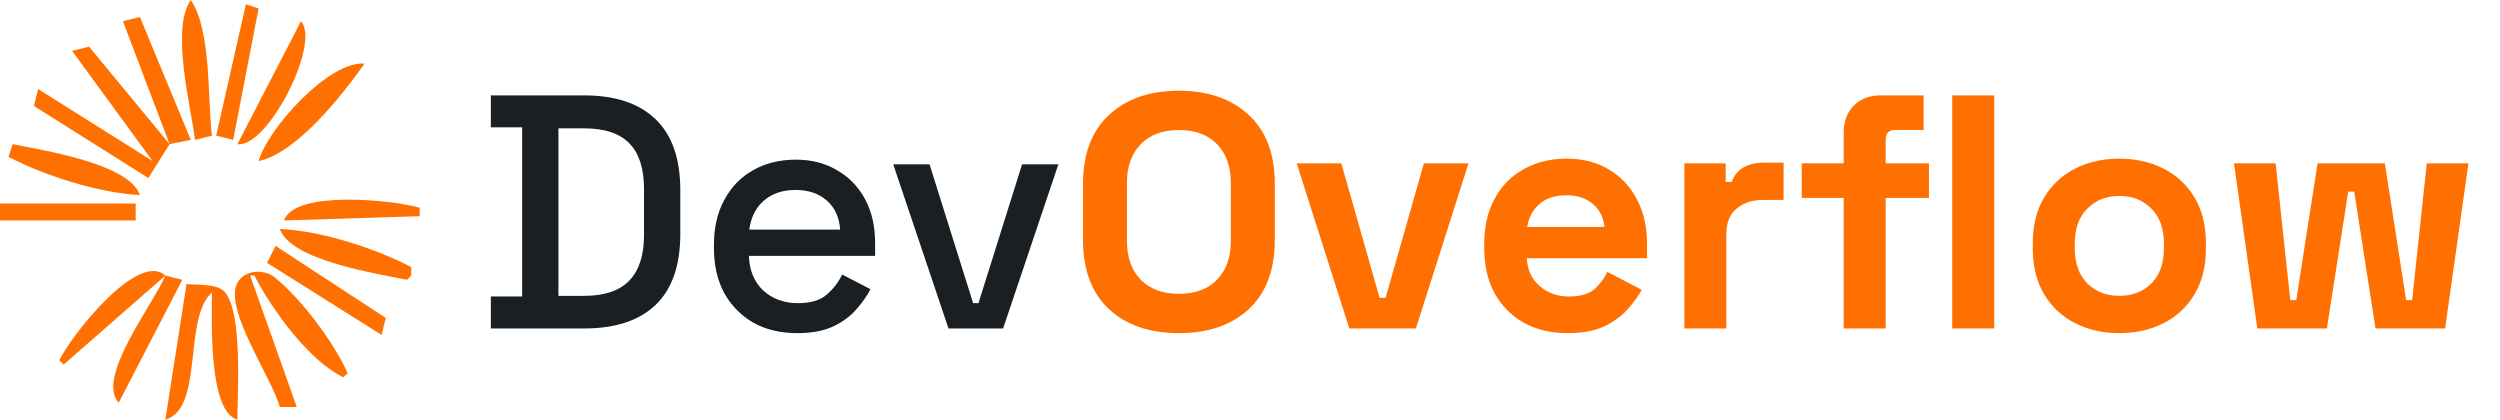
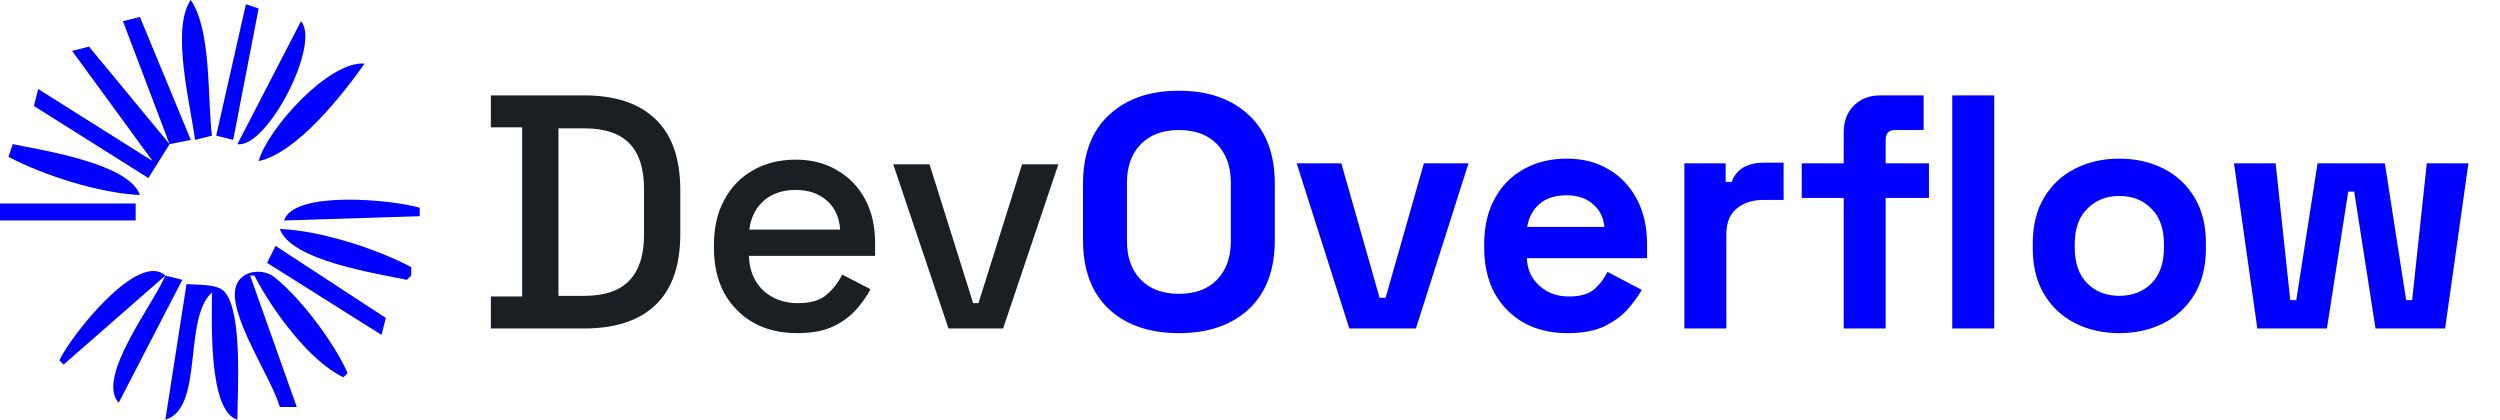
<svg xmlns="http://www.w3.org/2000/svg" width="137" height="23" viewBox="0 0 137 23" fill="none">
-   <path d="M10.454 0C9.351 1.583 10.447 5.769 10.687 7.667L11.616 7.434C11.358 5.389 11.6 1.676 10.454 0Z" fill="#FF7000" />
-   <path d="M13.475 0.232L11.848 7.434L12.778 7.667L14.172 0.465L13.475 0.232Z" fill="#FF7000" />
-   <path d="M6.737 1.162L9.293 7.899L4.879 2.555L3.95 2.788L8.364 8.828L2.091 4.879L1.859 5.808L8.131 9.757L9.293 7.899L10.455 7.667L7.667 0.929L6.737 1.162Z" fill="#FF7000" />
-   <path d="M16.495 1.162L13.01 7.899C14.631 8.144 17.593 2.416 16.495 1.162Z" fill="#FF7000" />
-   <path d="M14.172 8.828C16.262 8.388 18.783 5.184 19.98 3.485C18.03 3.321 14.672 7.044 14.172 8.828Z" fill="#FF7000" />
-   <path d="M0.697 7.899L0.465 8.596C2.429 9.627 5.448 10.585 7.667 10.687C7.065 8.957 2.38 8.247 0.697 7.899Z" fill="#FF7000" />
-   <path d="M0 11.152V12.081H7.434V11.152H0Z" fill="#FF7000" />
-   <path d="M15.566 12.081L23 11.848V11.384C21.525 10.948 16.12 10.409 15.566 12.081Z" fill="#FF7000" />
-   <path d="M15.333 12.546C15.936 14.278 20.622 14.986 22.303 15.334L22.535 15.101V14.637C20.558 13.599 17.567 12.643 15.333 12.546Z" fill="#FF7000" />
-   <path d="M15.101 13.475L14.636 14.404L20.909 18.354L21.142 17.424L15.101 13.475Z" fill="#FF7000" />
-   <path d="M3.253 19.747L3.485 19.98L9.061 15.101C7.564 13.725 3.877 18.41 3.253 19.747Z" fill="#FF7000" />
-   <path d="M15.333 22.303H16.263L13.707 15.101H13.94C14.892 16.948 16.925 19.775 18.818 20.677L19.051 20.445C18.299 18.759 16.49 16.343 15.034 15.185C14.413 14.691 13.238 14.803 12.942 15.656C12.418 17.172 14.904 20.735 15.333 22.303Z" fill="#FF7000" />
-   <path d="M9.061 15.101C8.411 16.66 5.234 20.699 6.505 22.071L9.99 15.333L9.061 15.101Z" fill="#FF7000" />
-   <path d="M10.222 15.566L9.061 23C11.195 22.376 10.012 17.44 11.616 16.03C11.616 17.517 11.401 22.529 13.01 23C13.009 21.505 13.312 17.119 12.307 15.99C11.899 15.533 10.788 15.627 10.222 15.566Z" fill="#FF7000" />
+   <path d="M10.454 0C9.351 1.583 10.447 5.769 10.687 7.667L11.616 7.434C11.358 5.389 11.6 1.676 10.454 0Z" fill="blue" />
+   <path d="M13.475 0.232L11.848 7.434L12.778 7.667L14.172 0.465L13.475 0.232Z" fill="blue" />
+   <path d="M6.737 1.162L9.293 7.899L4.879 2.555L3.95 2.788L8.364 8.828L2.091 4.879L1.859 5.808L8.131 9.757L9.293 7.899L10.455 7.667L7.667 0.929L6.737 1.162Z" fill="blue" />
+   <path d="M16.495 1.162L13.01 7.899C14.631 8.144 17.593 2.416 16.495 1.162Z" fill="blue" />
+   <path d="M14.172 8.828C16.262 8.388 18.783 5.184 19.98 3.485C18.03 3.321 14.672 7.044 14.172 8.828Z" fill="blue" />
+   <path d="M0.697 7.899L0.465 8.596C2.429 9.627 5.448 10.585 7.667 10.687C7.065 8.957 2.38 8.247 0.697 7.899Z" fill="blue" />
+   <path d="M0 11.152V12.081H7.434V11.152H0Z" fill="blue" />
+   <path d="M15.566 12.081L23 11.848V11.384C21.525 10.948 16.12 10.409 15.566 12.081Z" fill="blue" />
+   <path d="M15.333 12.546C15.936 14.278 20.622 14.986 22.303 15.334L22.535 15.101V14.637C20.558 13.599 17.567 12.643 15.333 12.546Z" fill="blue" />
+   <path d="M15.101 13.475L14.636 14.404L20.909 18.354L21.142 17.424L15.101 13.475Z" fill="blue" />
+   <path d="M3.253 19.747L3.485 19.98L9.061 15.101C7.564 13.725 3.877 18.41 3.253 19.747Z" fill="blue" />
+   <path d="M15.333 22.303H16.263L13.707 15.101H13.94C14.892 16.948 16.925 19.775 18.818 20.677L19.051 20.445C18.299 18.759 16.49 16.343 15.034 15.185C14.413 14.691 13.238 14.803 12.942 15.656C12.418 17.172 14.904 20.735 15.333 22.303Z" fill="blue" />
+   <path d="M9.061 15.101C8.411 16.66 5.234 20.699 6.505 22.071L9.99 15.333L9.061 15.101Z" fill="blue" />
+   <path d="M10.222 15.566L9.061 23C11.195 22.376 10.012 17.44 11.616 16.03C11.616 17.517 11.401 22.529 13.01 23C13.009 21.505 13.312 17.119 12.307 15.99C11.899 15.533 10.788 15.627 10.222 15.566Z" fill="blue" />
  <path d="M26.899 18V16.248H28.614V6.979H26.899V5.227H32.008C33.711 5.227 35.012 5.659 35.913 6.523C36.825 7.387 37.281 8.688 37.281 10.428V12.818C37.281 14.557 36.825 15.859 35.913 16.723C35.012 17.574 33.711 18 32.008 18H26.899ZM30.603 16.212H32.026C33.133 16.212 33.954 15.932 34.489 15.373C35.025 14.813 35.292 13.98 35.292 12.873V10.355C35.292 9.236 35.025 8.402 34.489 7.855C33.954 7.307 33.133 7.034 32.026 7.034H30.603V16.212ZM43.686 18.256C42.774 18.256 41.977 18.067 41.296 17.69C40.615 17.3 40.08 16.759 39.69 16.066C39.313 15.36 39.125 14.545 39.125 13.621V13.402C39.125 12.465 39.313 11.65 39.69 10.957C40.068 10.251 40.59 9.71 41.26 9.333C41.941 8.944 42.725 8.749 43.613 8.749C44.477 8.749 45.231 8.944 45.876 9.333C46.533 9.71 47.044 10.239 47.409 10.92C47.774 11.601 47.956 12.398 47.956 13.311V14.022H41.041C41.065 14.813 41.327 15.445 41.825 15.92C42.336 16.382 42.969 16.613 43.723 16.613C44.428 16.613 44.958 16.455 45.31 16.139C45.675 15.823 45.955 15.458 46.15 15.044L47.701 15.847C47.53 16.188 47.281 16.546 46.953 16.923C46.636 17.3 46.217 17.617 45.694 17.872C45.17 18.128 44.501 18.256 43.686 18.256ZM41.059 12.581H46.04C45.992 11.899 45.748 11.37 45.31 10.993C44.872 10.604 44.301 10.409 43.595 10.409C42.89 10.409 42.312 10.604 41.862 10.993C41.424 11.37 41.156 11.899 41.059 12.581ZM51.978 18L48.949 9.004H50.938L53.328 16.613H53.62L56.01 9.004H57.999L54.97 18H51.978Z" fill="#191F23" />
-   <path d="M64.603 18.256C62.998 18.256 61.721 17.817 60.772 16.942C59.823 16.054 59.348 14.789 59.348 13.146V10.081C59.348 8.439 59.823 7.18 60.772 6.304C61.721 5.416 62.998 4.972 64.603 4.972C66.209 4.972 67.487 5.416 68.435 6.304C69.384 7.18 69.859 8.439 69.859 10.081V13.146C69.859 14.789 69.384 16.054 68.435 16.942C67.487 17.817 66.209 18.256 64.603 18.256ZM64.603 16.102C65.504 16.102 66.203 15.841 66.702 15.318C67.201 14.795 67.45 14.095 67.45 13.219V10.008C67.45 9.132 67.201 8.433 66.702 7.91C66.203 7.387 65.504 7.125 64.603 7.125C63.715 7.125 63.016 7.387 62.505 7.91C62.006 8.433 61.757 9.132 61.757 10.008V13.219C61.757 14.095 62.006 14.795 62.505 15.318C63.016 15.841 63.715 16.102 64.603 16.102ZM73.942 18L71.059 8.95H73.504L75.602 16.321H75.931L78.029 8.95H80.474L77.591 18H73.942ZM85.897 18.256C84.997 18.256 84.2 18.067 83.507 17.69C82.826 17.3 82.29 16.759 81.901 16.066C81.524 15.36 81.335 14.533 81.335 13.584V13.365C81.335 12.416 81.524 11.595 81.901 10.902C82.278 10.197 82.807 9.655 83.489 9.278C84.17 8.889 84.96 8.694 85.861 8.694C86.749 8.694 87.521 8.895 88.178 9.296C88.835 9.686 89.346 10.233 89.711 10.938C90.076 11.632 90.258 12.441 90.258 13.365V14.15H83.671C83.695 14.77 83.926 15.275 84.364 15.664C84.802 16.054 85.338 16.248 85.97 16.248C86.615 16.248 87.089 16.108 87.393 15.829C87.697 15.549 87.928 15.239 88.087 14.898L89.966 15.883C89.796 16.2 89.546 16.546 89.218 16.923C88.902 17.288 88.476 17.605 87.941 17.872C87.406 18.128 86.724 18.256 85.897 18.256ZM83.689 12.435H87.922C87.874 11.912 87.661 11.492 87.284 11.176C86.919 10.86 86.438 10.701 85.842 10.701C85.222 10.701 84.729 10.86 84.364 11.176C83.999 11.492 83.774 11.912 83.689 12.435ZM92.304 18V8.95H94.567V9.971H94.895C95.029 9.607 95.248 9.339 95.552 9.169C95.868 8.998 96.234 8.913 96.647 8.913H97.742V10.957H96.611C96.027 10.957 95.546 11.115 95.169 11.431C94.792 11.735 94.603 12.21 94.603 12.854V18H92.304ZM101.035 18V10.847H98.736V8.95H101.035V7.271C101.035 6.651 101.218 6.158 101.582 5.793C101.96 5.416 102.446 5.227 103.042 5.227H105.414V7.125H103.845C103.504 7.125 103.334 7.307 103.334 7.672V8.95H105.706V10.847H103.334V18H101.035ZM106.984 18V5.227H109.283V18H106.984ZM116.14 18.256C115.24 18.256 114.431 18.073 113.713 17.708C112.996 17.343 112.43 16.814 112.016 16.121C111.603 15.427 111.396 14.594 111.396 13.621V13.329C111.396 12.356 111.603 11.522 112.016 10.829C112.43 10.136 112.996 9.607 113.713 9.242C114.431 8.877 115.24 8.694 116.14 8.694C117.04 8.694 117.849 8.877 118.567 9.242C119.285 9.607 119.85 10.136 120.264 10.829C120.678 11.522 120.884 12.356 120.884 13.329V13.621C120.884 14.594 120.678 15.427 120.264 16.121C119.85 16.814 119.285 17.343 118.567 17.708C117.849 18.073 117.04 18.256 116.14 18.256ZM116.14 16.212C116.846 16.212 117.43 15.987 117.892 15.537C118.354 15.075 118.585 14.418 118.585 13.566V13.384C118.585 12.532 118.354 11.881 117.892 11.431C117.442 10.969 116.858 10.738 116.14 10.738C115.435 10.738 114.851 10.969 114.389 11.431C113.926 11.881 113.695 12.532 113.695 13.384V13.566C113.695 14.418 113.926 15.075 114.389 15.537C114.851 15.987 115.435 16.212 116.14 16.212ZM123.701 18L122.423 8.95H124.704L125.507 16.449H125.836L127.003 8.95H130.689L131.857 16.449H132.185L132.988 8.95H135.269L133.992 18H130.178L129.011 10.501H128.682L127.514 18H123.701Z" fill="#FF7000" />
+   <path d="M64.603 18.256C62.998 18.256 61.721 17.817 60.772 16.942C59.823 16.054 59.348 14.789 59.348 13.146V10.081C59.348 8.439 59.823 7.18 60.772 6.304C61.721 5.416 62.998 4.972 64.603 4.972C66.209 4.972 67.487 5.416 68.435 6.304C69.384 7.18 69.859 8.439 69.859 10.081V13.146C69.859 14.789 69.384 16.054 68.435 16.942C67.487 17.817 66.209 18.256 64.603 18.256ZM64.603 16.102C65.504 16.102 66.203 15.841 66.702 15.318C67.201 14.795 67.45 14.095 67.45 13.219V10.008C67.45 9.132 67.201 8.433 66.702 7.91C66.203 7.387 65.504 7.125 64.603 7.125C63.715 7.125 63.016 7.387 62.505 7.91C62.006 8.433 61.757 9.132 61.757 10.008V13.219C61.757 14.095 62.006 14.795 62.505 15.318C63.016 15.841 63.715 16.102 64.603 16.102ZM73.942 18L71.059 8.95H73.504L75.602 16.321H75.931L78.029 8.95H80.474L77.591 18H73.942ZM85.897 18.256C84.997 18.256 84.2 18.067 83.507 17.69C82.826 17.3 82.29 16.759 81.901 16.066C81.524 15.36 81.335 14.533 81.335 13.584V13.365C81.335 12.416 81.524 11.595 81.901 10.902C82.278 10.197 82.807 9.655 83.489 9.278C84.17 8.889 84.96 8.694 85.861 8.694C86.749 8.694 87.521 8.895 88.178 9.296C88.835 9.686 89.346 10.233 89.711 10.938C90.076 11.632 90.258 12.441 90.258 13.365V14.15H83.671C83.695 14.77 83.926 15.275 84.364 15.664C84.802 16.054 85.338 16.248 85.97 16.248C86.615 16.248 87.089 16.108 87.393 15.829C87.697 15.549 87.928 15.239 88.087 14.898L89.966 15.883C89.796 16.2 89.546 16.546 89.218 16.923C88.902 17.288 88.476 17.605 87.941 17.872C87.406 18.128 86.724 18.256 85.897 18.256ZM83.689 12.435H87.922C87.874 11.912 87.661 11.492 87.284 11.176C86.919 10.86 86.438 10.701 85.842 10.701C85.222 10.701 84.729 10.86 84.364 11.176C83.999 11.492 83.774 11.912 83.689 12.435ZM92.304 18V8.95H94.567V9.971H94.895C95.029 9.607 95.248 9.339 95.552 9.169C95.868 8.998 96.234 8.913 96.647 8.913H97.742V10.957H96.611C96.027 10.957 95.546 11.115 95.169 11.431C94.792 11.735 94.603 12.21 94.603 12.854V18H92.304ZM101.035 18V10.847H98.736V8.95H101.035V7.271C101.035 6.651 101.218 6.158 101.582 5.793C101.96 5.416 102.446 5.227 103.042 5.227H105.414V7.125H103.845C103.504 7.125 103.334 7.307 103.334 7.672V8.95H105.706V10.847H103.334V18H101.035ZM106.984 18V5.227H109.283V18H106.984ZM116.14 18.256C115.24 18.256 114.431 18.073 113.713 17.708C112.996 17.343 112.43 16.814 112.016 16.121C111.603 15.427 111.396 14.594 111.396 13.621V13.329C111.396 12.356 111.603 11.522 112.016 10.829C112.43 10.136 112.996 9.607 113.713 9.242C114.431 8.877 115.24 8.694 116.14 8.694C117.04 8.694 117.849 8.877 118.567 9.242C119.285 9.607 119.85 10.136 120.264 10.829C120.678 11.522 120.884 12.356 120.884 13.329V13.621C120.884 14.594 120.678 15.427 120.264 16.121C119.85 16.814 119.285 17.343 118.567 17.708C117.849 18.073 117.04 18.256 116.14 18.256ZM116.14 16.212C116.846 16.212 117.43 15.987 117.892 15.537C118.354 15.075 118.585 14.418 118.585 13.566V13.384C118.585 12.532 118.354 11.881 117.892 11.431C117.442 10.969 116.858 10.738 116.14 10.738C115.435 10.738 114.851 10.969 114.389 11.431C113.926 11.881 113.695 12.532 113.695 13.384V13.566C113.695 14.418 113.926 15.075 114.389 15.537C114.851 15.987 115.435 16.212 116.14 16.212ZM123.701 18L122.423 8.95H124.704L125.507 16.449H125.836L127.003 8.95H130.689L131.857 16.449H132.185L132.988 8.95H135.269L133.992 18H130.178L129.011 10.501H128.682L127.514 18H123.701Z" fill="blue" />
</svg>
